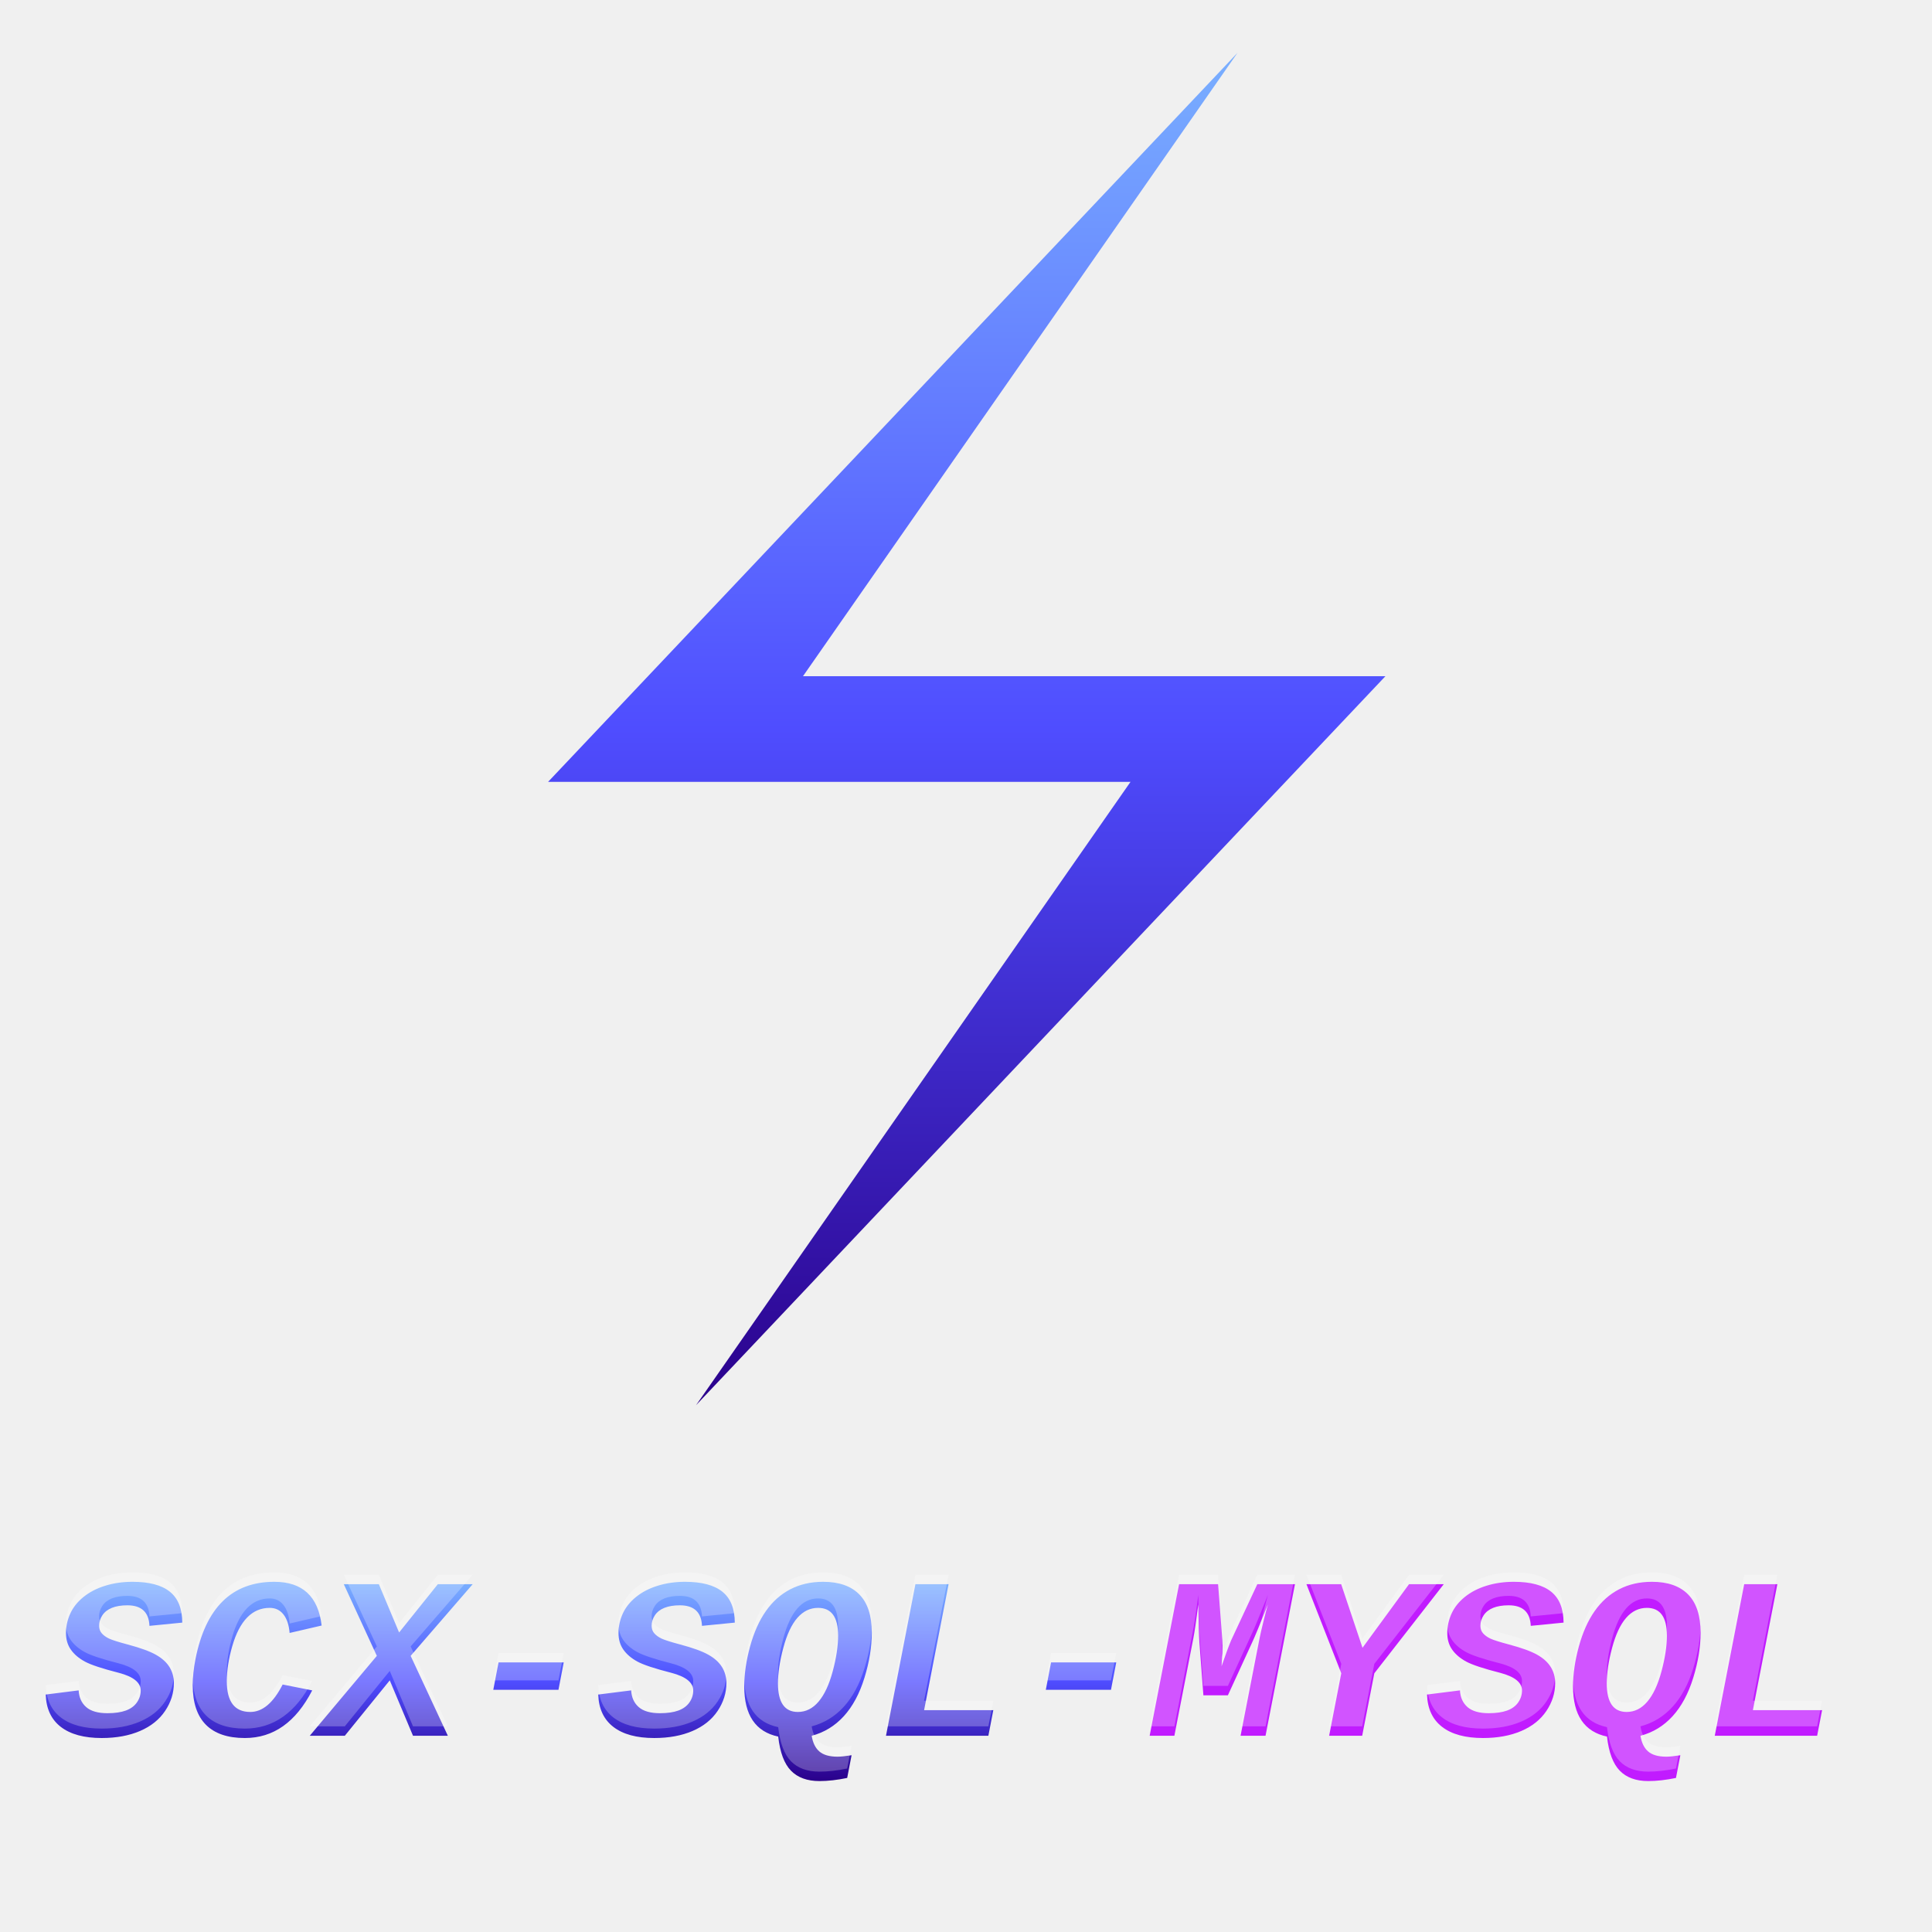
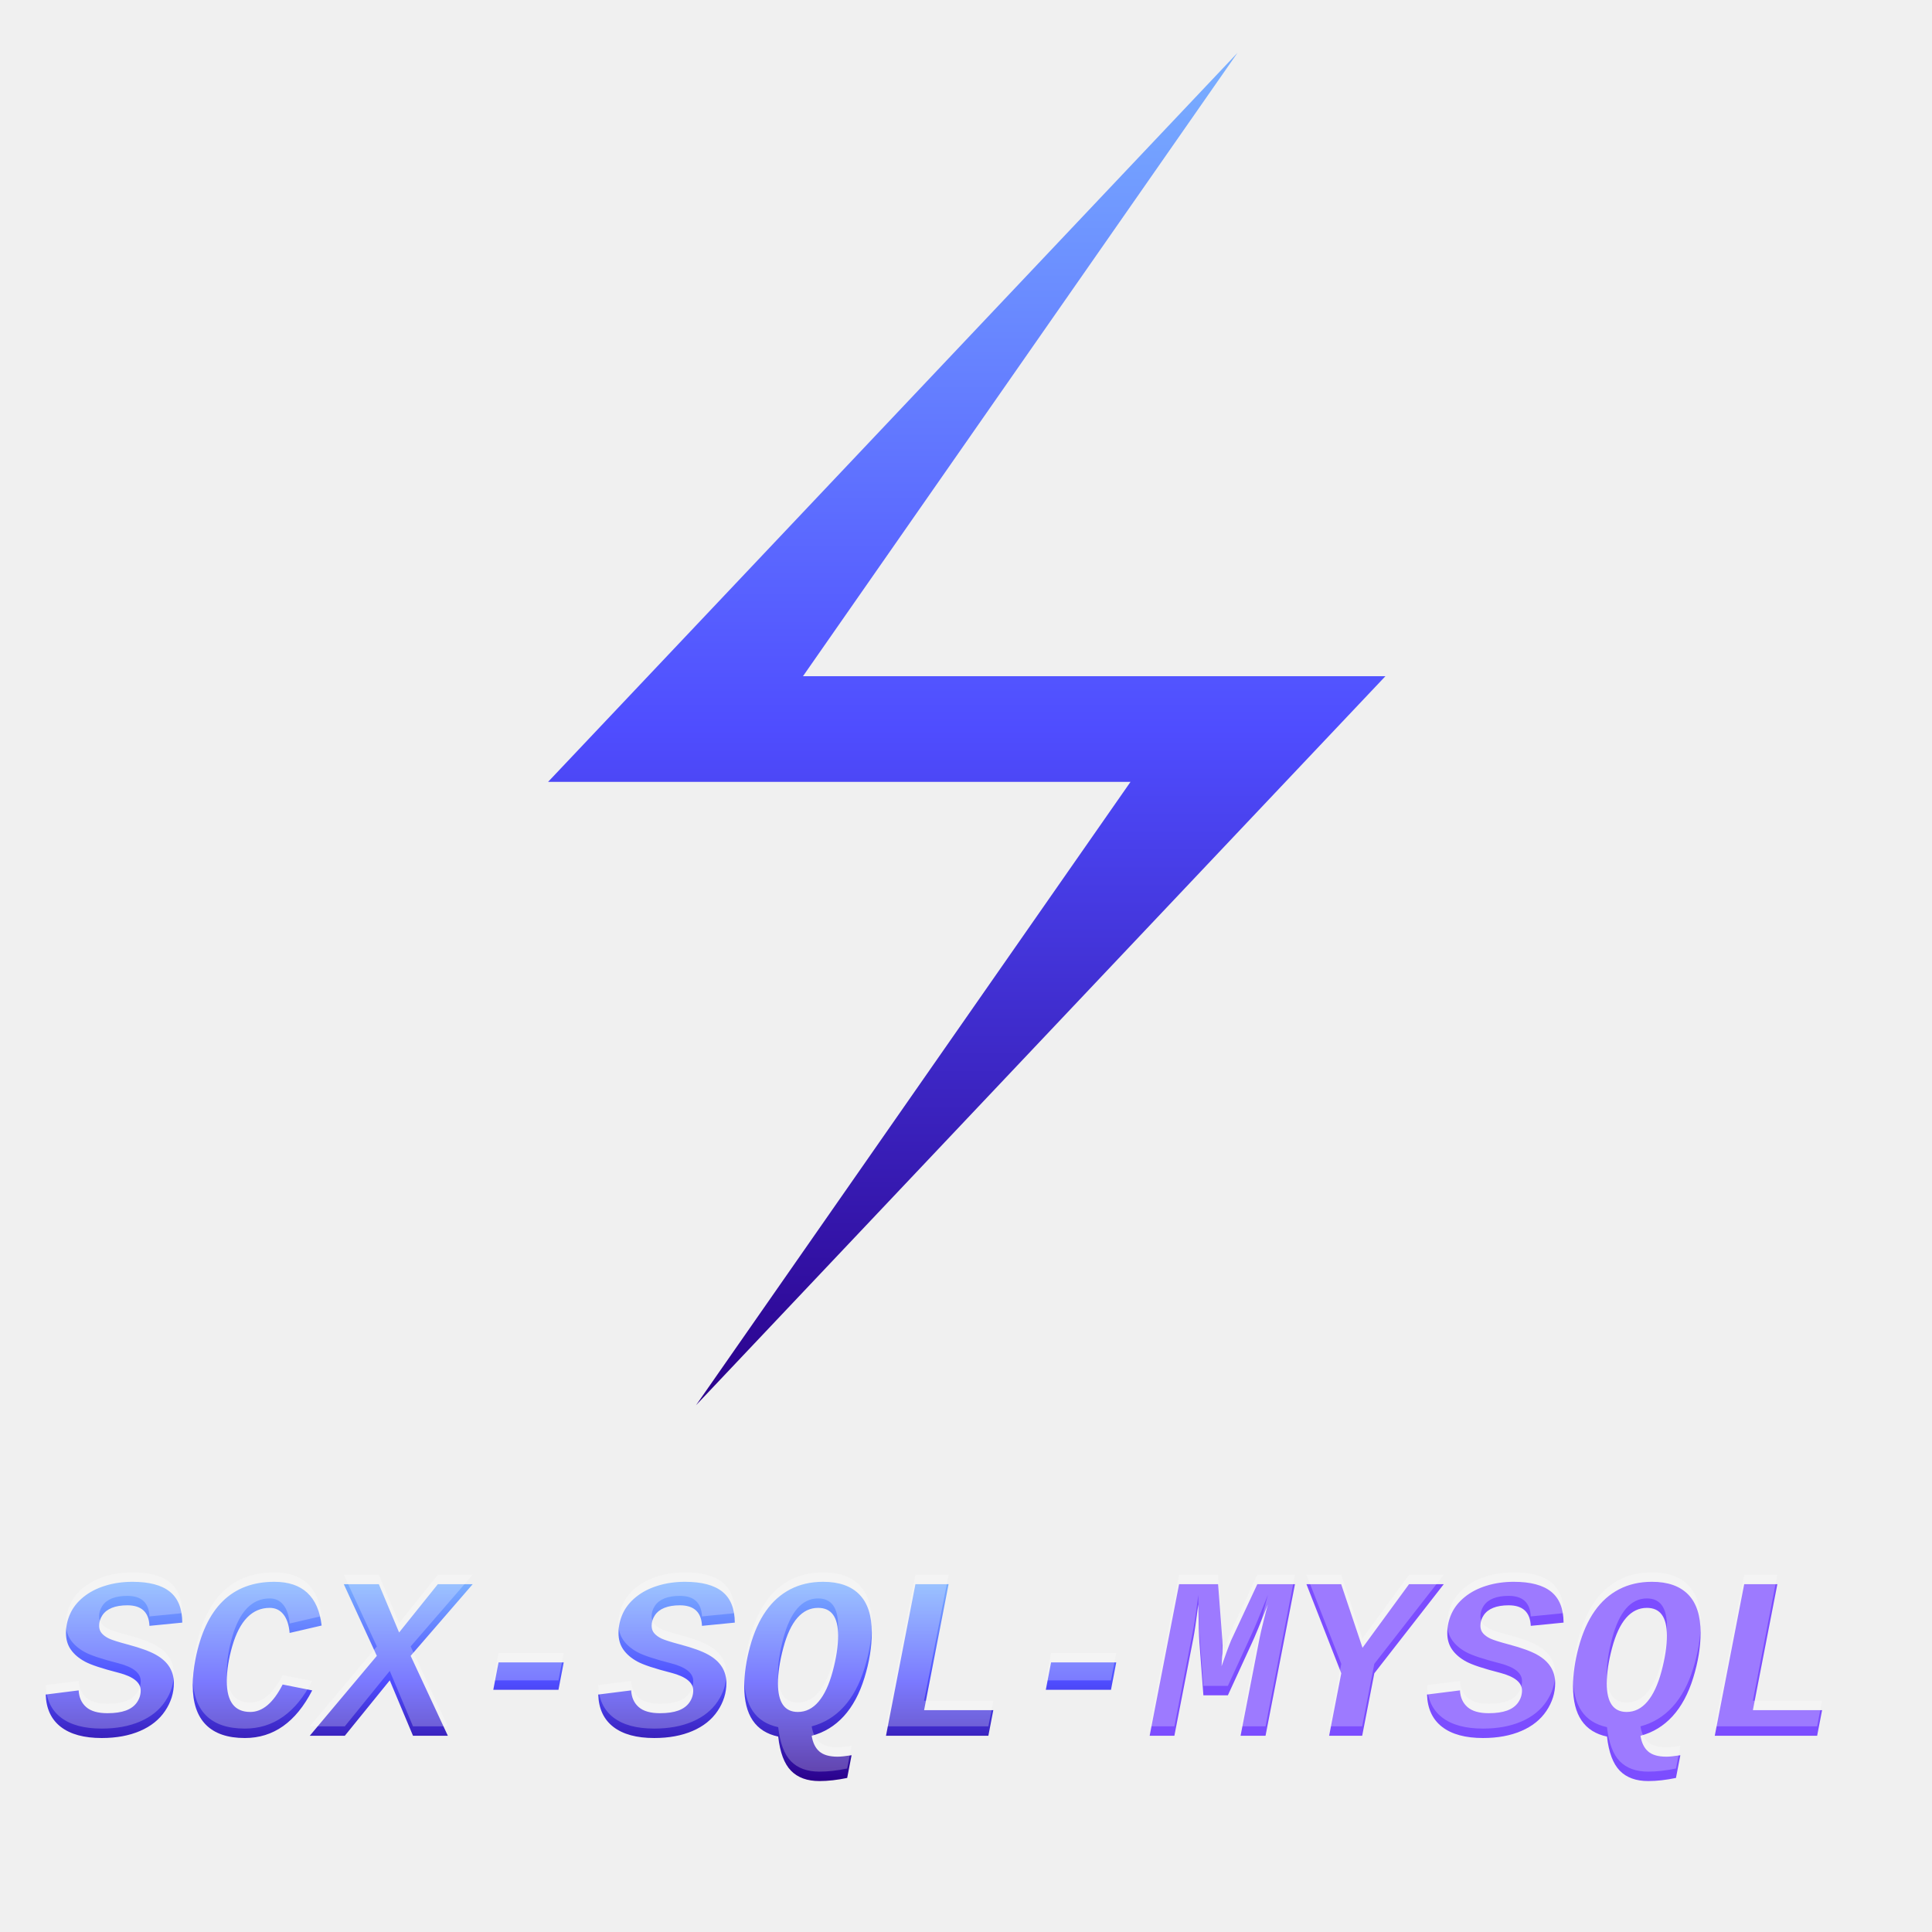
<svg xmlns="http://www.w3.org/2000/svg" width="1024" height="1024" viewBox="0 0 1024 1024">
  <polygon points="717,0 195,552 636,552 307,1024 829,472 388,472" fill="url(#myGradient)" transform="scale(0.7) translate(220,40)" />
  <text font-style="italic" font-weight="bold" font-family="'Courier New'" font-size="0" y="920" x="24" fill="url(#myGradient)">
    <tspan fill="url(#myGradient)" font-size="122">SCX-SQL-</tspan>
-     <tspan fill="#C11BFF" font-size="122">MYSQL</tspan>
+     <tspan fill="#7C4DFF" font-size="122">MYSQL</tspan>
  </text>
  <text font-style="italic" font-weight="bold" font-family="'Courier New'" font-size="122" y="915" x="24" fill="#ffffff" opacity="0.25">
        SCX-SQL-MYSQL
    </text>
  <defs>
    <linearGradient id="myGradient" gradientTransform="rotate(90)">
      <stop offset="0%" stop-color="#7AB0FF" />
      <stop offset="50%" stop-color="#4F4DFF" />
      <stop offset="100%" stop-color="#2A008A" />
    </linearGradient>
  </defs>
</svg>
